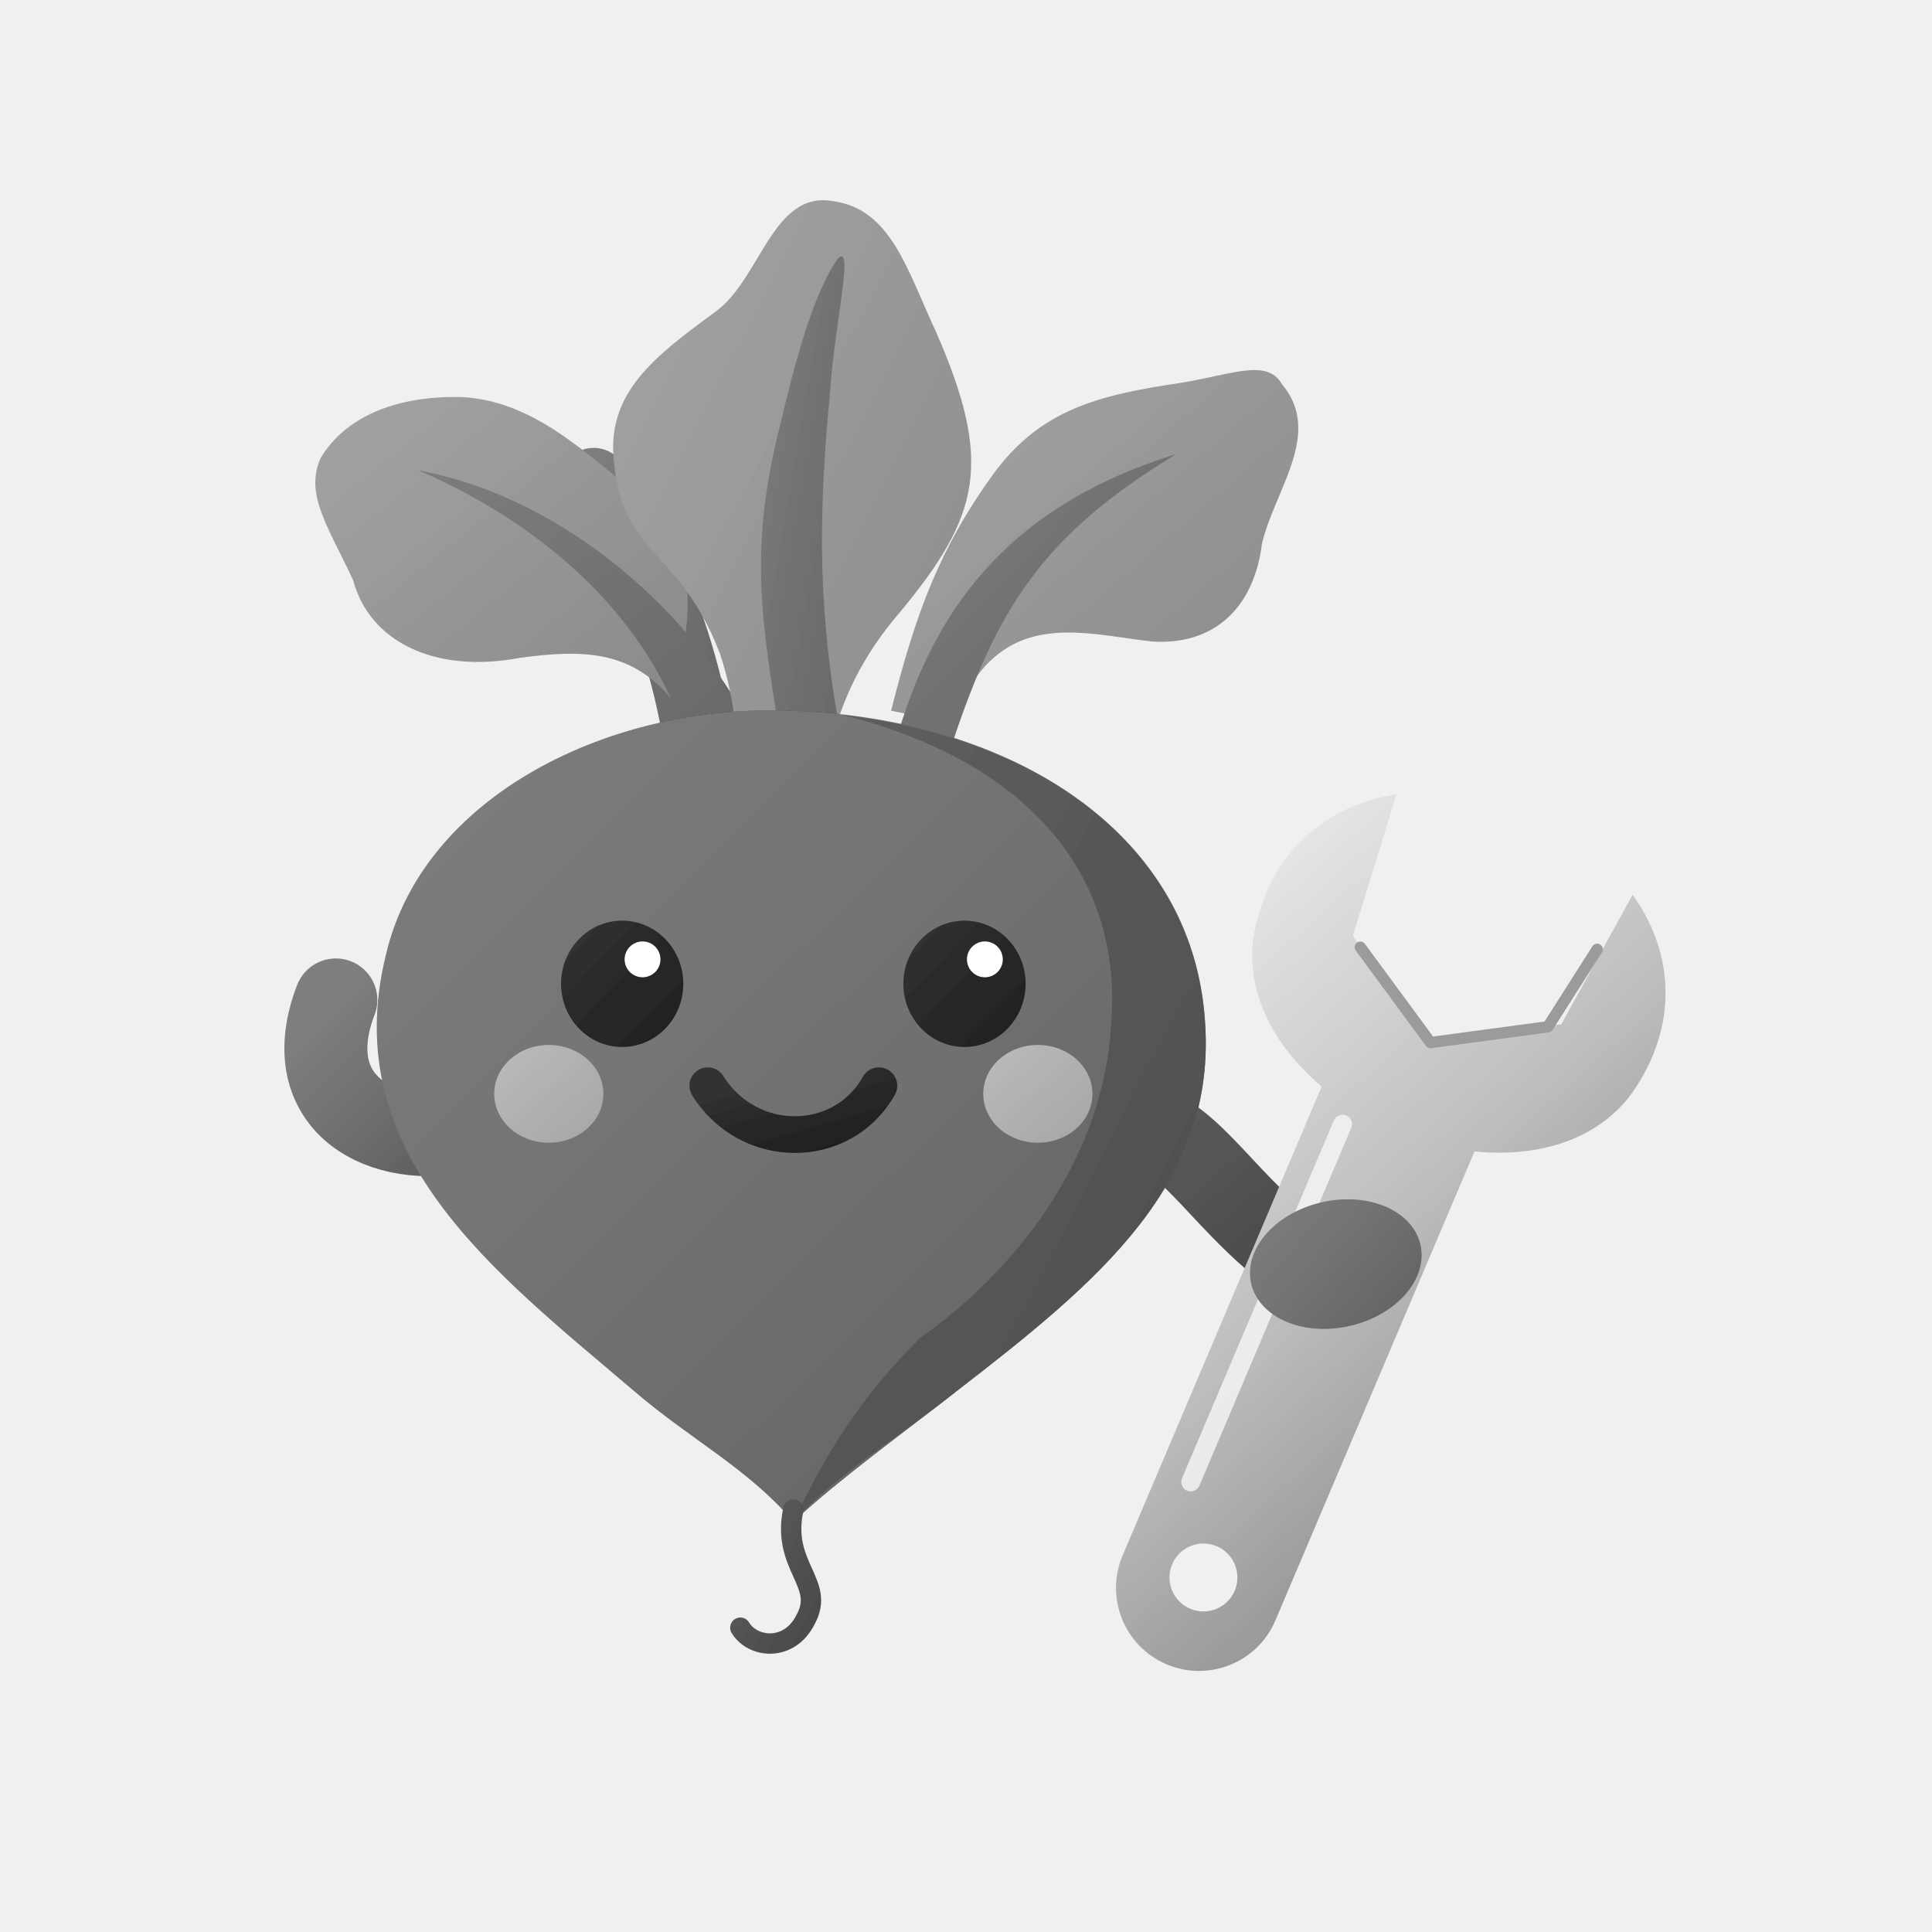
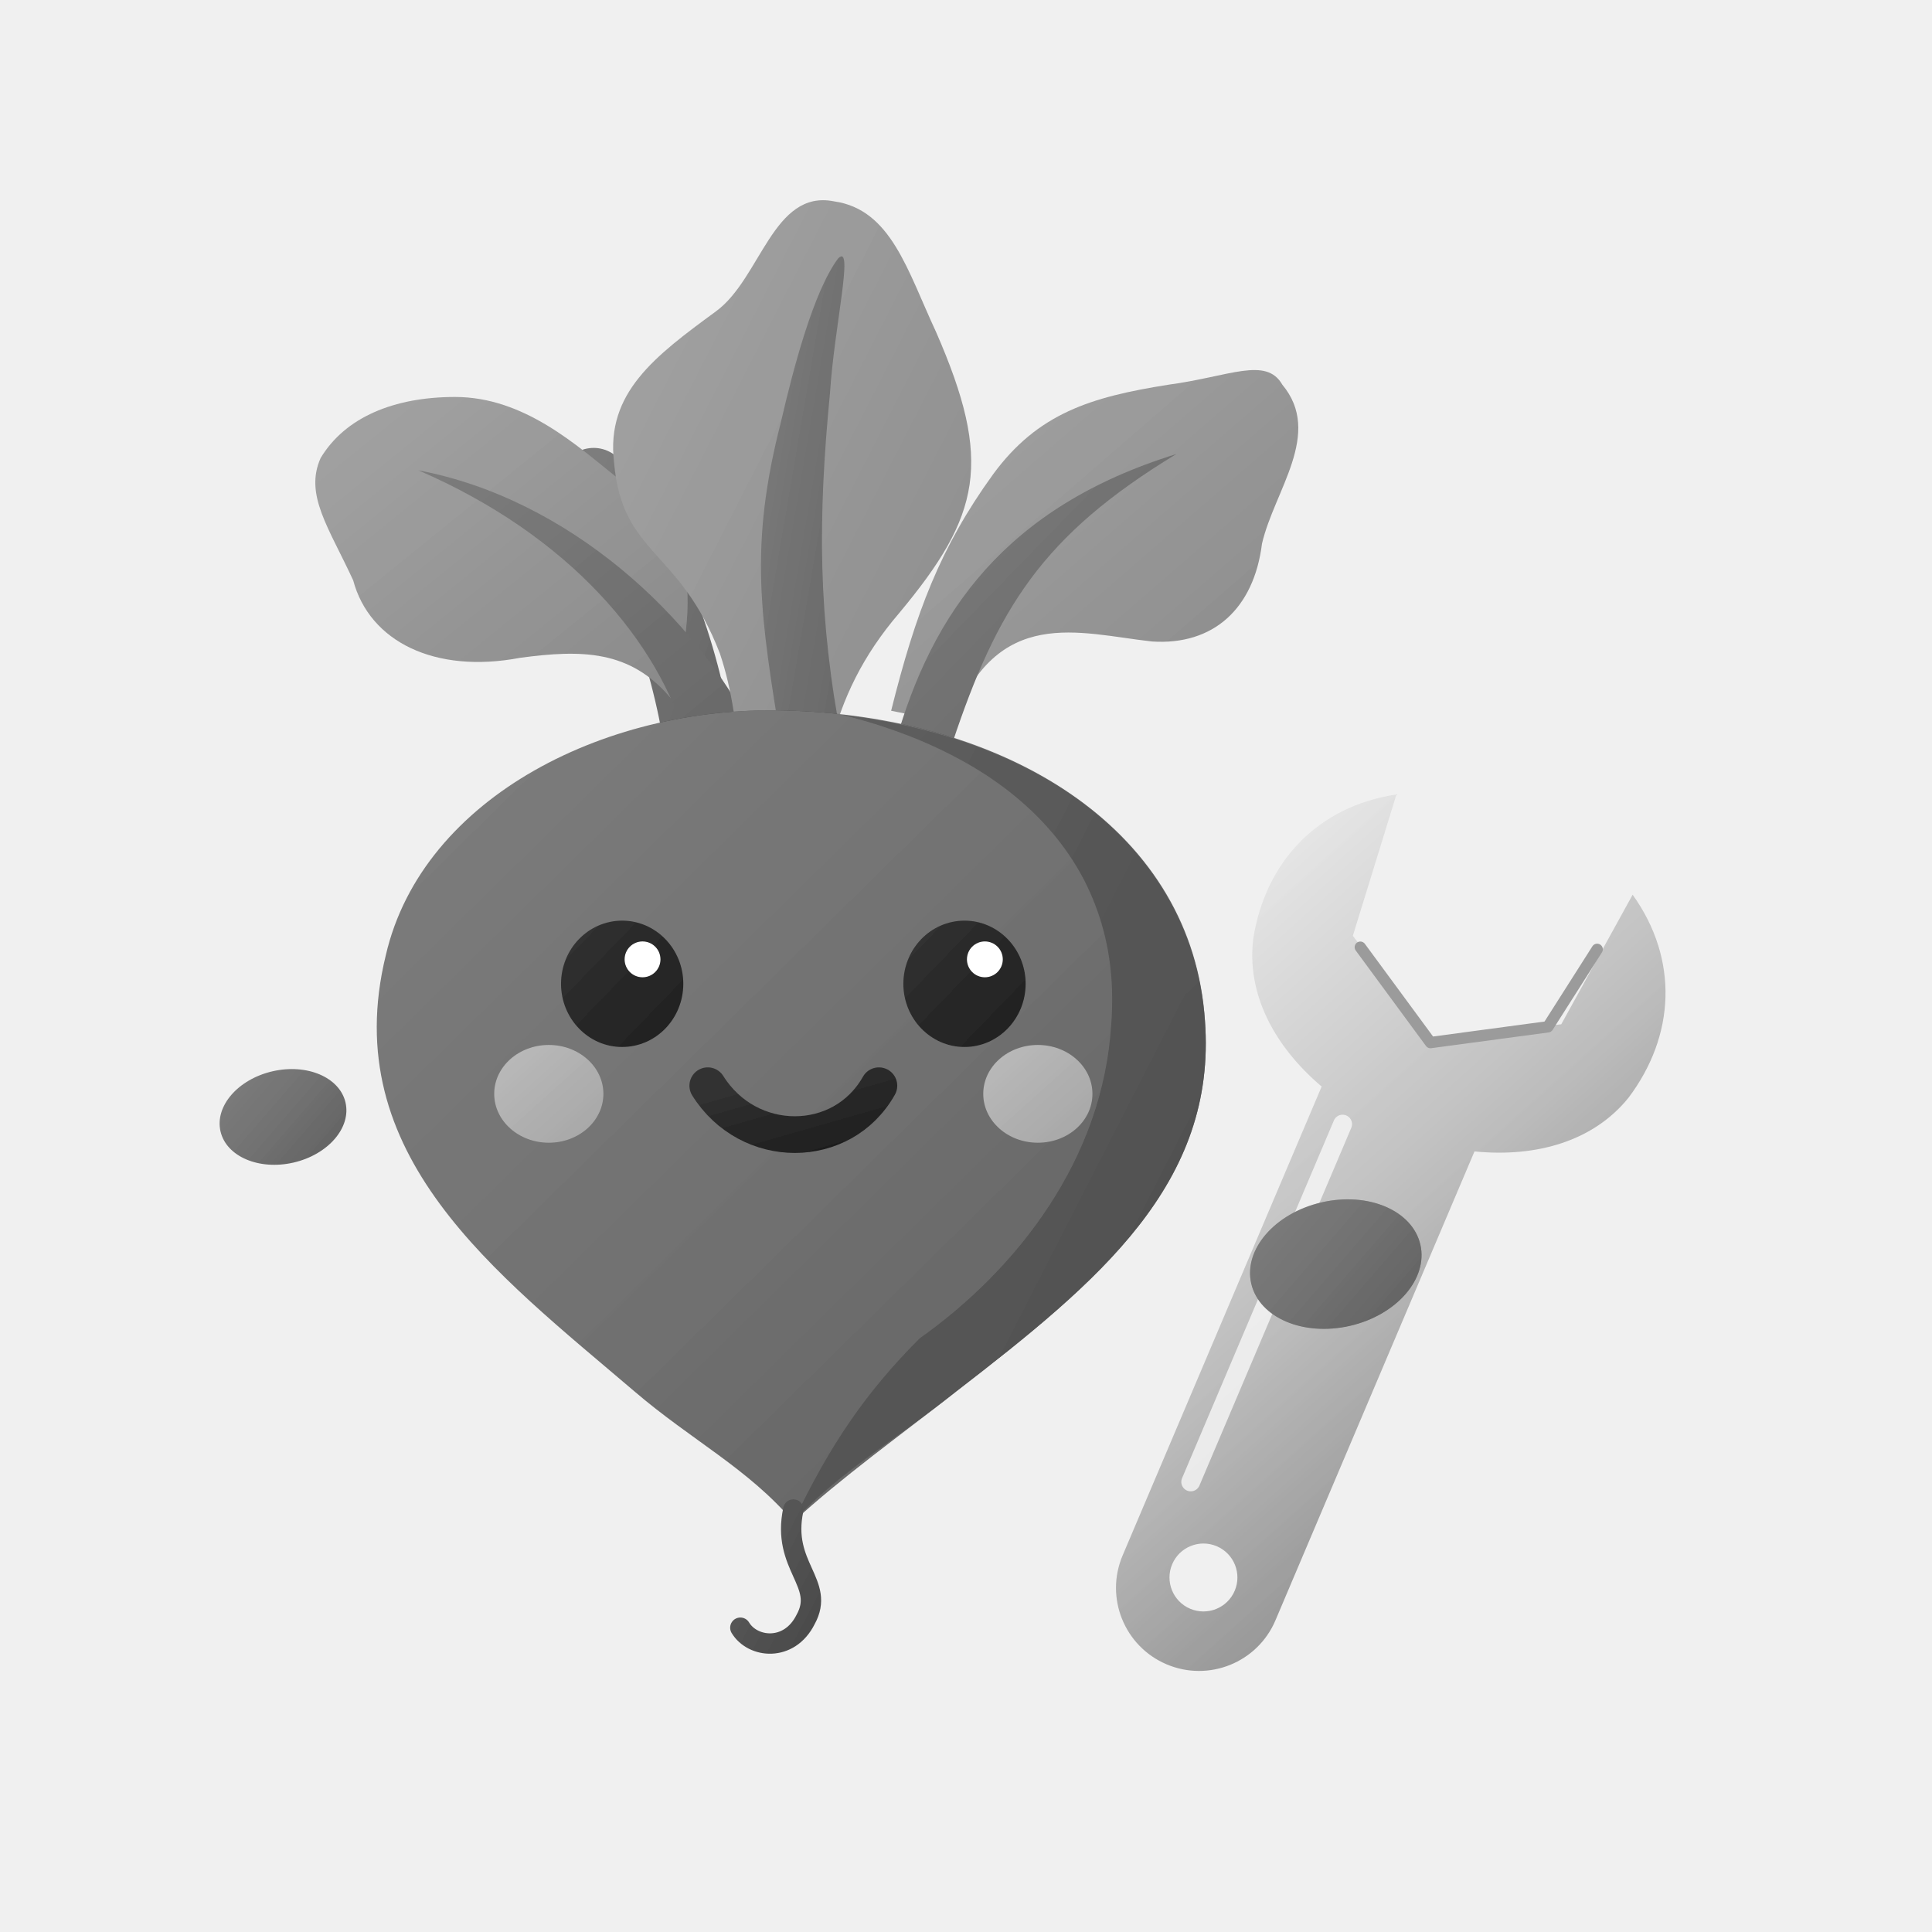
<svg xmlns="http://www.w3.org/2000/svg" viewBox="0 0 512 512" width="512" height="512" fill="none" role="img" aria-label="btravstack tools beetroot with a wrench">
  <defs>
    <linearGradient id="bt-tools-mono-beet" x1="0" y1="0" x2="1" y2="1">
      <stop offset="0" stop-color="#D44C8A" />
      <stop offset="0.5" stop-color="#C73A7D" />
      <stop offset="1" stop-color="#B02768" />
    </linearGradient>
    <linearGradient id="bt-tools-mono-shade" x1="0" y1="0" x2="1" y2="1">
      <stop offset="0" stop-color="#A62665" />
      <stop offset="1" stop-color="#8B1952" />
    </linearGradient>
    <linearGradient id="bt-tools-mono-leaf" x1="0" y1="0" x2="1" y2="1">
      <stop offset="0" stop-color="#51B777" />
      <stop offset="1" stop-color="#329C60" />
    </linearGradient>
    <linearGradient id="bt-tools-mono-stem" x1="0" y1="0" x2="1" y2="1">
      <stop offset="0" stop-color="#348D53" />
      <stop offset="1" stop-color="#247646" />
    </linearGradient>
    <linearGradient id="bt-tools-mono-cheek" x1="0" y1="0" x2="1" y2="1">
      <stop offset="0" stop-color="#F6A3CD" />
      <stop offset="1" stop-color="#EC84B6" />
    </linearGradient>
    <linearGradient id="bt-tools-mono-eye" x1="0" y1="0" x2="1" y2="1">
      <stop offset="0" stop-color="#650F39" />
      <stop offset="1" stop-color="#3A0B24" />
    </linearGradient>
    <linearGradient id="bt-tools-mono-teal" x1="0" y1="0" x2="1" y2="1">
      <stop offset="0" stop-color="#51BDB8" />
      <stop offset="1" stop-color="#37ABA8" />
    </linearGradient>
    <linearGradient id="bt-tools-mono-teal-side" x1="0" y1="0" x2="1" y2="1">
      <stop offset="0" stop-color="#298F90" />
      <stop offset="1" stop-color="#1B7378" />
    </linearGradient>
    <linearGradient id="bt-tools-mono-orange" x1="0" y1="0" x2="1" y2="1">
      <stop offset="0" stop-color="#FFAF64" />
      <stop offset="0.5" stop-color="#F77A27" />
      <stop offset="1" stop-color="#D95517" />
    </linearGradient>
    <linearGradient id="bt-tools-mono-orange-side" x1="0" y1="0" x2="1" y2="1">
      <stop offset="0" stop-color="#F58A38" />
      <stop offset="1" stop-color="#DD611F" />
    </linearGradient>
    <linearGradient id="bt-tools-mono-indigo" x1="0" y1="0" x2="1" y2="1">
      <stop offset="0" stop-color="#9890F1" />
      <stop offset="0.5" stop-color="#716BD1" />
      <stop offset="1" stop-color="#514CA5" />
    </linearGradient>
    <linearGradient id="bt-tools-mono-blue" x1="0" y1="0" x2="1" y2="1">
      <stop offset="0" stop-color="#79ABE9" />
      <stop offset="0.5" stop-color="#447EC8" />
      <stop offset="1" stop-color="#295EA5" />
    </linearGradient>
    <linearGradient id="bt-tools-mono-silver" x1="0" y1="0" x2="1" y2="1">
      <stop offset="0" stop-color="#E5EAF1" />
      <stop offset="0.5" stop-color="#B2C0D0" />
      <stop offset="1" stop-color="#6F849D" />
    </linearGradient>
    <linearGradient id="bt-tools-mono-card" x1="0" y1="0" x2="1" y2="1">
      <stop offset="0" stop-color="#F7EDF4" />
      <stop offset="1" stop-color="#E9DBE5" />
    </linearGradient>
    <linearGradient id="bt-tools-mono-amber" x1="0" y1="0" x2="1" y2="1">
      <stop offset="0" stop-color="#F5CD7A" />
      <stop offset="0.5" stop-color="#D99E3D" />
      <stop offset="1" stop-color="#B27521" />
    </linearGradient>
    <linearGradient id="bt-tools-mono-palette" x1="0" y1="0" x2="1" y2="1">
      <stop offset="0" stop-color="#F5D2E9" />
      <stop offset="0.5" stop-color="#DE9AC6" />
      <stop offset="1" stop-color="#B96FA5" />
    </linearGradient>
  </defs>
  <defs>
    <filter id="bt-tools-mono-gray">
      <feColorMatrix type="saturate" values="0" />
    </filter>
  </defs>
  <g filter="url(#bt-tools-mono-gray)">
-     <path d="M122 300C99 304 79 291 89 265" stroke="url(#bt-tools-mono-beet)" stroke-width="22" stroke-linecap="round" />
-     <path d="M302 298C316 301 325 320 345 334" stroke="url(#bt-tools-mono-shade)" stroke-width="22" stroke-linecap="round" />
+     <ellipse cx="75" cy="296" rx="17" ry="12.41" transform="rotate(-13 75 296)" fill="url(#bt-tools-mono-beet)" />
    <g transform="translate(72 35) scale(1.08)">
      <g>
        <path d="M105 151C101 126 93 105 79 86" fill="none" stroke="url(#bt-tools-mono-stem)" stroke-width="17" stroke-linecap="round" />
        <path d="M98 139C88 127 76 127 61 129 40 133 24 125 20 110 14 97 8 89 12 80 18 70 30 65 45 65 62 65 75 77 85 85 98 93 108 106 98 139Z" fill="url(#bt-tools-mono-leaf)" />
        <path d="M102 150C95 125 73 99 36 83 73 90 104 119 118 147Z" fill="url(#bt-tools-mono-stem)" />
        <path d="M125 149C125 125 126 105 120 87 110 61 96 63 94 40 92 23 104 14 119 3 130-5 133-27 148-24 162-22 166-7 173 8 187 40 184 53 164 77 146 98 144 119 143 149Z" fill="url(#bt-tools-mono-leaf)" transform="translate(-10 41)" />
        <path d="M125 150C120 119 117 102 125 71 128 58 133 39 139 31 143 27 138 48 137 64 134 95 134 119 140 150Z" fill="url(#bt-tools-mono-stem)" />
        <path d="M152 142C158 118 164 102 177 84 188 69 201 65 220 62 235 60 244 55 248 62 258 74 246 88 243 101 241 117 231 126 216 125 198 123 178 116 167 145Z" fill="url(#bt-tools-mono-leaf)" />
        <path d="M153 150C162 118 180 92 222 79 189 99 178 117 167 150Z" fill="url(#bt-tools-mono-stem)" />
        <path d="M128 142C83 140 37 163 28 202 16 251 55 280 89 309 103 321 117 328 128 341 139 329 153 321 168 309 203 282 232 258 229 218 226 172 182 144 128 142Z" fill="url(#bt-tools-mono-beet)" />
        <path d="M140 143C184 154 209 181 206 219 204 252 183 279 159 296 146 309 137 322 128 341 140 330 154 320 168 309 203 282 232 258 229 218 226 177 191 149 140 143Z" fill="url(#bt-tools-mono-shade)" opacity=".85" />
        <ellipse cx="86" cy="209" rx="15" ry="15.5" fill="url(#bt-tools-mono-eye)" />
        <ellipse cx="170" cy="209" rx="15" ry="15.5" fill="url(#bt-tools-mono-eye)" />
        <circle cx="91" cy="203" r="4.4" fill="#FFF" />
        <circle cx="175" cy="203" r="4.4" fill="#FFF" />
        <ellipse cx="68" cy="236" rx="13.4" ry="12" fill="url(#bt-tools-mono-cheek)" />
        <ellipse cx="188" cy="236" rx="13.4" ry="12" fill="url(#bt-tools-mono-cheek)" />
        <path d="M107 234C117 250 140 250 149 234" stroke="url(#bt-tools-mono-eye)" stroke-width="9" stroke-linecap="round" />
        <path d="M128 338c-3 14 8 18 3 27-4 8-13 7-16 2" stroke="url(#bt-tools-mono-shade)" stroke-width="5" fill="none" stroke-linecap="round" />
      </g>
    </g>
    <g transform="translate(358 326) rotate(23)">
      <path d="M-34-111C-52-100-59-81-54-61-50-47-38-37-22-32V103a22 22 0 0 0 44 0V-32C38-37 50-47 54-61 59-81 52-100 34-111L30-72 0-55-30-72ZM9 100a9 9 0 1 1-18 0a9 9 0 1 1 18 0Z" fill="url(#bt-tools-mono-silver)" fill-rule="evenodd" />
      <path d="M-13-25v103" stroke="#F5F8FC" stroke-width="5" stroke-linecap="round" opacity=".8" />
      <path d="M31-94 27-70 0-54-27-70" stroke="#8A9DAF" stroke-width="3" stroke-linecap="round" stroke-linejoin="round" />
    </g>
    <ellipse cx="354" cy="335" rx="23" ry="16.79" transform="rotate(-13 354 335)" fill="url(#bt-tools-mono-beet)" />
  </g>
</svg>
